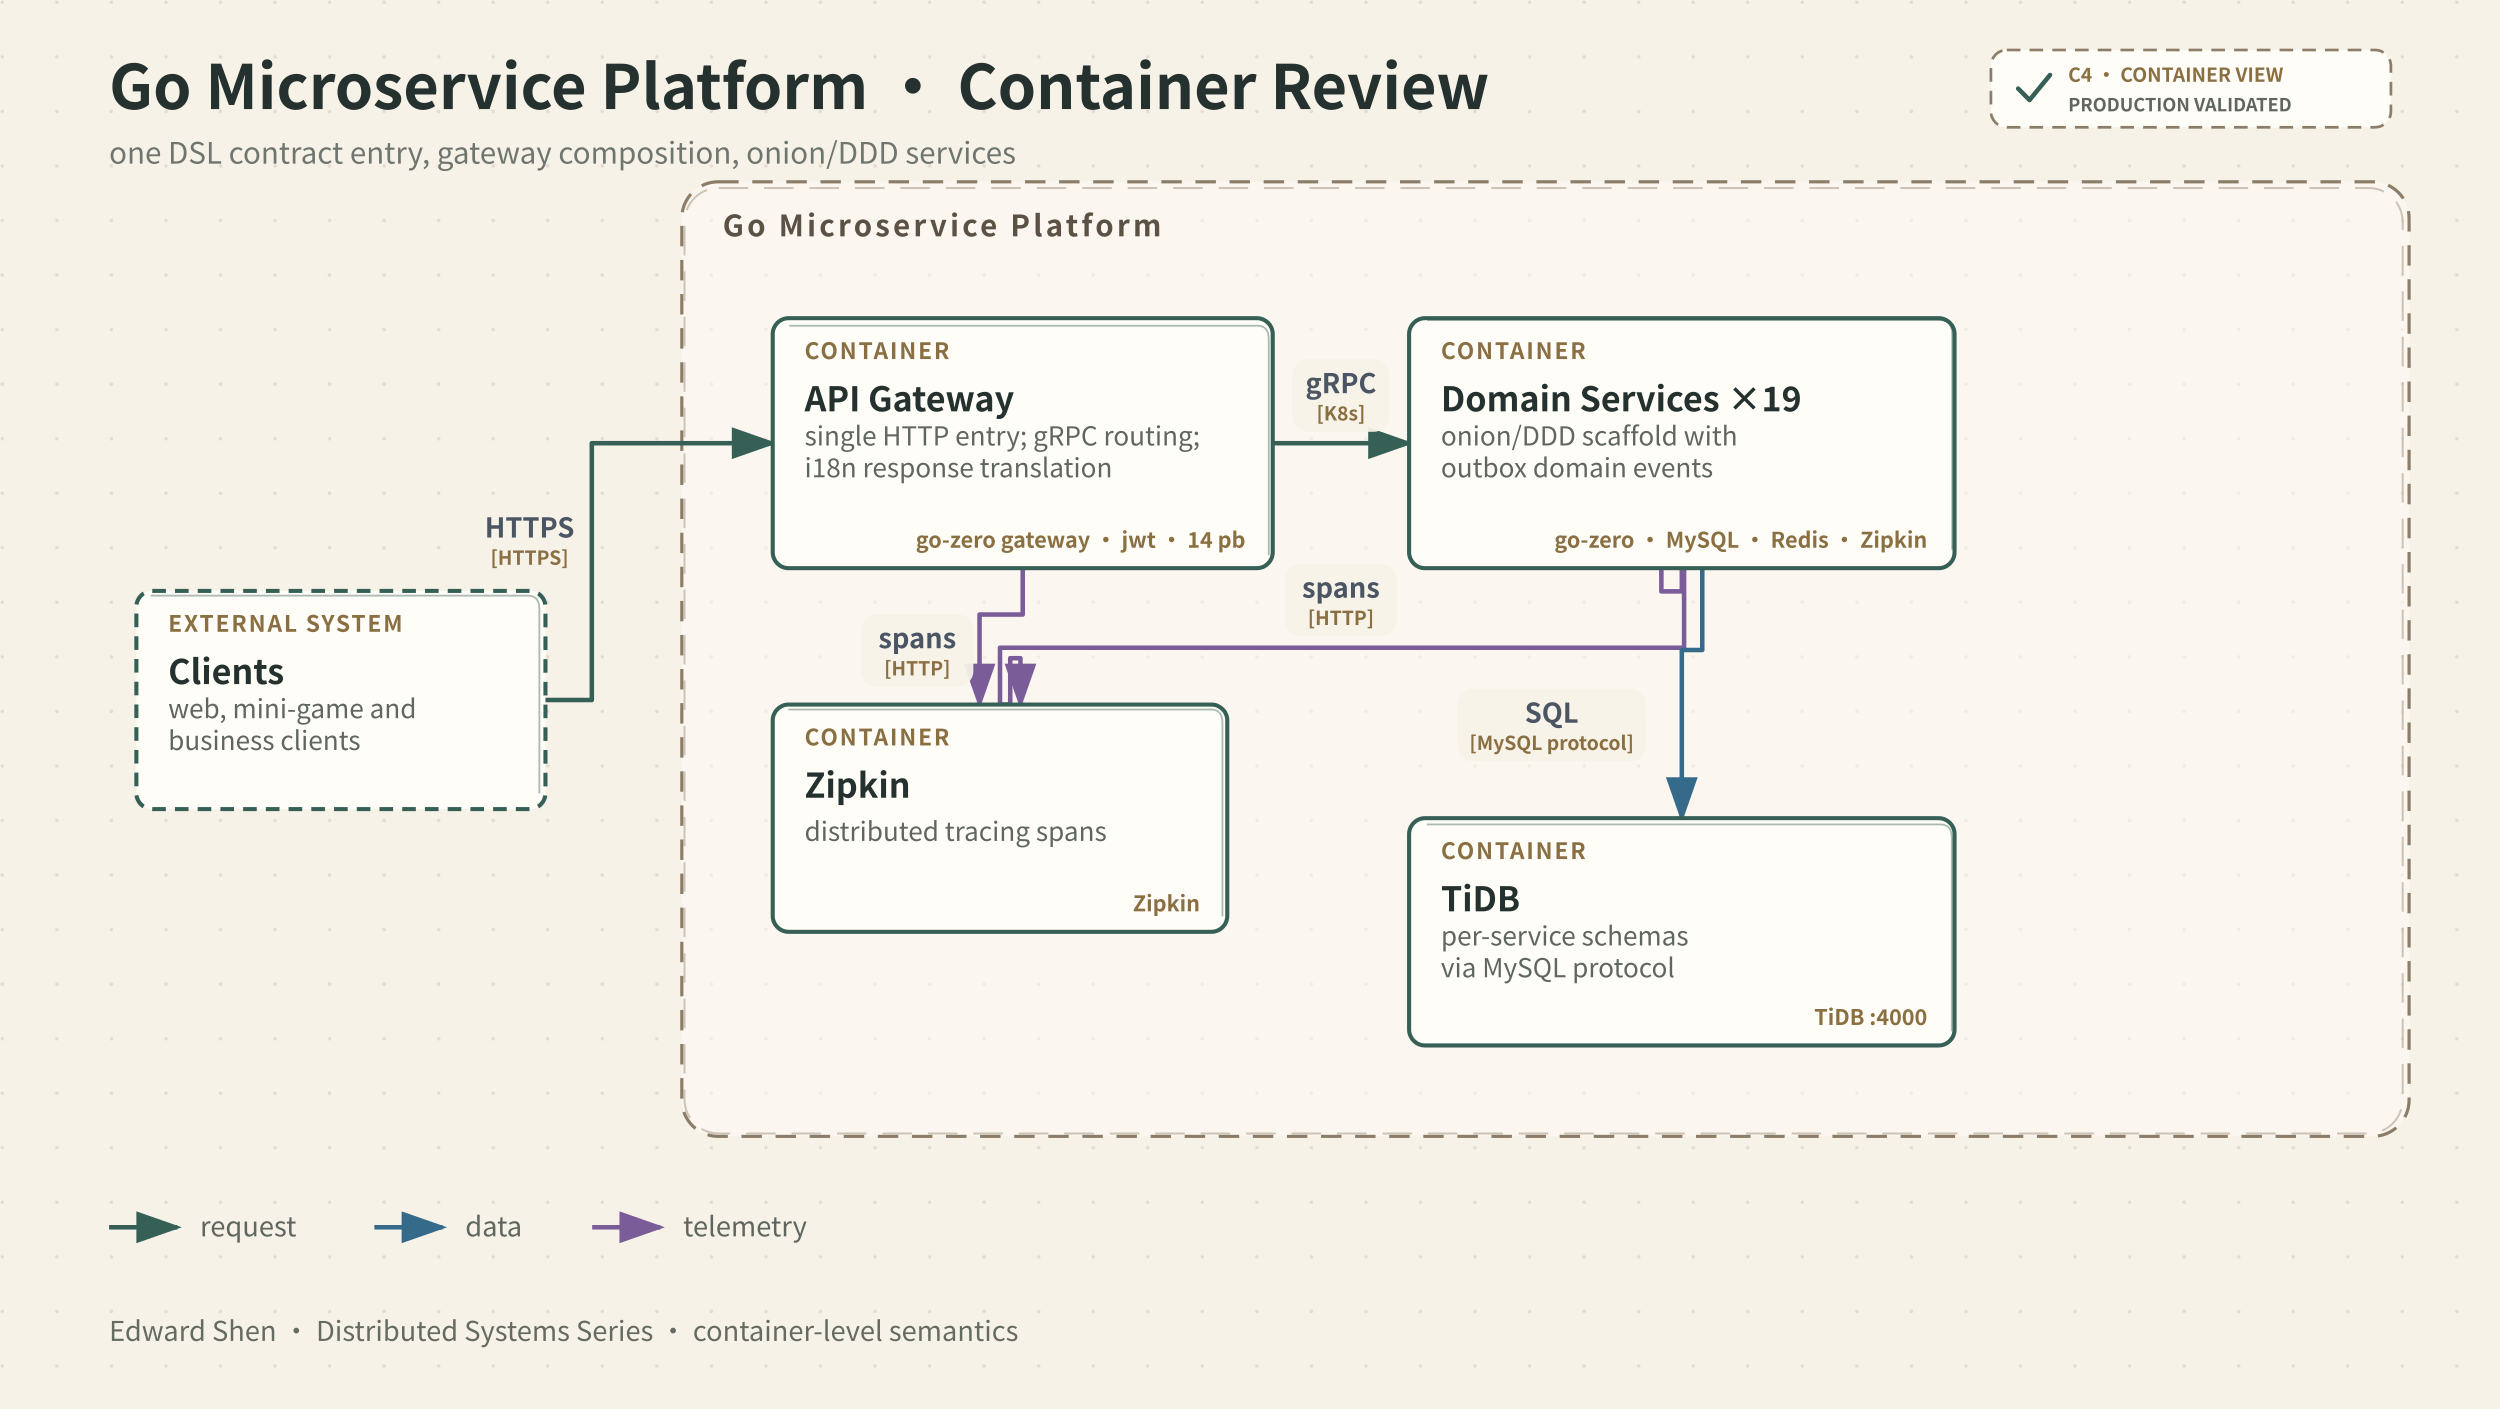
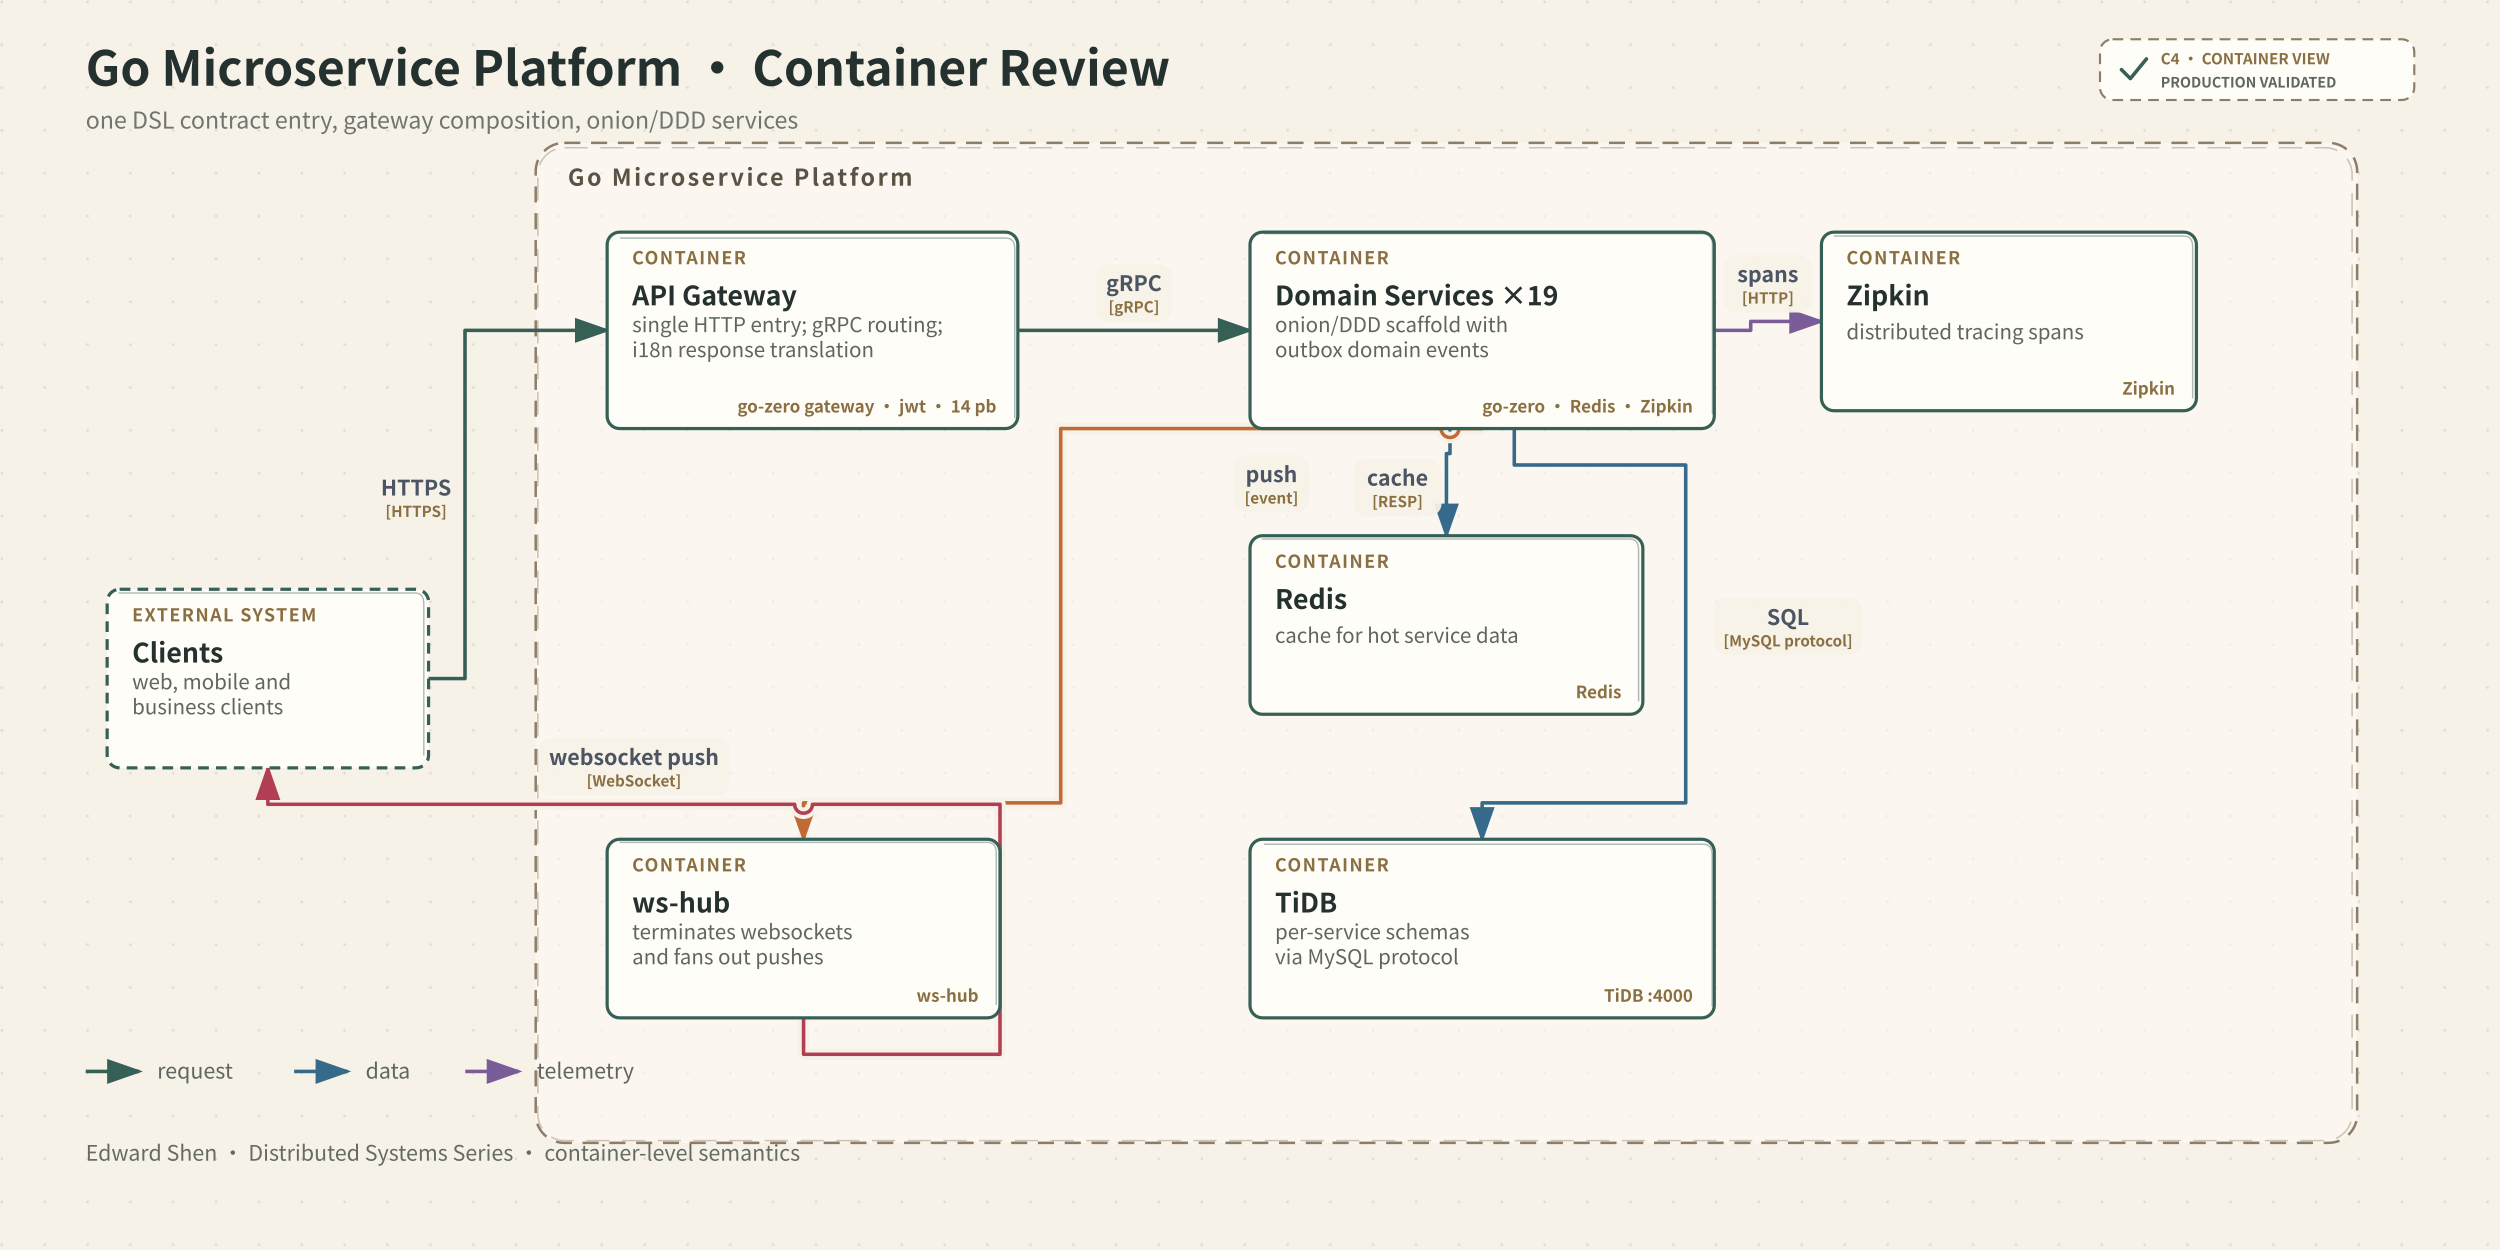
- <svg xmlns="http://www.w3.org/2000/svg" viewBox="0 0 1100 620" width="1100" height="620" data-generator="fireworks-tech-graph" data-schema-version="1" data-text-metrics="heuristic-v1" data-style-id="9" data-visual-theme="C4 Review Canvas" data-diagram-type="c4" data-motion-scene="" data-semantic-profile="c4-review" data-semantic-valid="true" data-quality-profile="standard" data-max-bends-per-edge="12" data-max-total-bends="100" data-max-route-stretch="5.0" data-max-bridged-crossings="8" data-min-node-gap="0.0" data-min-container-gutter="0.0" data-min-label-clearance="2.0" data-min-segment-length="0.0">
+ <svg xmlns="http://www.w3.org/2000/svg" viewBox="0 0 1400 700" width="1400" height="700" data-generator="fireworks-tech-graph" data-schema-version="1" data-text-metrics="heuristic-v1" data-style-id="9" data-visual-theme="C4 Review Canvas" data-diagram-type="c4" data-motion-scene="" data-semantic-profile="c4-review" data-semantic-valid="true" data-quality-profile="standard" data-max-bends-per-edge="12" data-max-total-bends="100" data-max-route-stretch="5.0" data-max-bridged-crossings="8" data-min-node-gap="0.0" data-min-container-gutter="0.0" data-min-label-clearance="2.0" data-min-segment-length="0.0">
  <defs>
    <marker id="arrowA" markerWidth="10" markerHeight="7" refX="9" refY="3.5" orient="auto">
      <polygon points="0 0, 10 3.5, 0 7" fill="#365f56" />
    </marker>
    <marker id="arrowB" markerWidth="10" markerHeight="7" refX="9" refY="3.5" orient="auto">
      <polygon points="0 0, 10 3.5, 0 7" fill="#a44a3f" />
    </marker>
    <marker id="arrowC" markerWidth="10" markerHeight="7" refX="9" refY="3.5" orient="auto">
      <polygon points="0 0, 10 3.5, 0 7" fill="#356a8a" />
    </marker>
    <marker id="arrowE" markerWidth="10" markerHeight="7" refX="9" refY="3.5" orient="auto">
      <polygon points="0 0, 10 3.5, 0 7" fill="#c06b35" />
    </marker>
    <marker id="arrowF" markerWidth="10" markerHeight="7" refX="9" refY="3.5" orient="auto">
      <polygon points="0 0, 10 3.5, 0 7" fill="#7a5c99" />
    </marker>
    <marker id="arrowG" markerWidth="10" markerHeight="7" refX="9" refY="3.5" orient="auto">
      <polygon points="0 0, 10 3.5, 0 7" fill="#b13e53" />
    </marker>
    <marker id="arrowH" markerWidth="10" markerHeight="7" refX="9" refY="3.5" orient="auto">
      <polygon points="0 0, 10 3.5, 0 7" fill="#746b60" />
    </marker>
    <pattern id="reviewGrid" width="24" height="24" patternUnits="userSpaceOnUse">
      <circle cx="1" cy="1" r="0.8" fill="#8c7d68" fill-opacity="0.18" />
    </pattern>
    <style>
    text { font-family: 'Avenir Next', Avenir, 'Segoe UI', 'PingFang SC', 'Noto Sans CJK SC', 'Microsoft YaHei', sans-serif; }
    .title { font-size: 27px; font-weight: 700; fill: #24312f; }
    .subtitle { font-size: 13px; font-weight: 500; fill: #6f756f; }
    .section { font-size: 13px; font-weight: 700; fill: #5b5144; letter-spacing: 1.4px; }
    .section-sub { font-size: 12px; font-weight: 500; fill: #756753; }
    .node-title { font-weight: 700; fill: #24312f; }
    .node-sub { font-weight: 500; fill: #5f665f; }
    .node-type { font-size: 10px; font-weight: 700; fill: #8a6f43; letter-spacing: 0.08em; }
    .arrow-label { font-size: 12px; font-weight: 600; fill: #4b5563; }
    .legend { font-size: 12px; font-weight: 500; fill: #5f665f; }
    .footnote { font-size: 12px; font-weight: 500; fill: #656b61; }
    .metric-label { font-size: 8.5px; font-weight: 700; fill: #656b61; text-transform: uppercase; }
    .metric-value { font-size: 9.5px; font-weight: 700; fill: #24312f; }
    </style>
  </defs>
-   <rect data-graph-role="background" width="1100.0" height="620.0" fill="#f7f2e8" />
-   <rect data-graph-role="decoration" width="1100.0" height="620.0" fill="url(#reviewGrid)" />
+   <rect data-graph-role="background" width="1400.0" height="700.0" fill="#f7f2e8" />
+   <rect data-graph-role="decoration" width="1400.0" height="700.0" fill="url(#reviewGrid)" />
  <text x="48.0" y="48" text-anchor="start" class="title">Go Microservice Platform · Container Review</text>
  <text x="48.0" y="72" text-anchor="start" class="subtitle">one DSL contract entry, gateway composition, onion/DDD services</text>
  <g id="style-signature" data-graph-role="decoration" data-style-signature="c4-review-board">
-     <rect x="876.0" y="22.0" width="176.0" height="34.0" rx="7" fill="#fffdf7" stroke="#8c7d68" stroke-width="1.2" stroke-dasharray="6 4" />
-     <path d="M 888.0 39.0 l 5 5 9 -11" fill="none" stroke="#365f56" stroke-width="2" stroke-linecap="round" stroke-linejoin="round" />
-     <text data-full-text="C4 · CONTAINER VIEW" x="910.0" y="36.0" font-size="8.5" font-weight="800" fill="#8a6f43">C4 · CONTAINER VIEW</text>
-     <text data-full-text="PRODUCTION VALIDATED" x="910.0" y="49.0" font-size="8" font-weight="700" fill="#5f665f">PRODUCTION VALIDATED</text>
+     <rect x="1176.0" y="22.0" width="176.0" height="34.0" rx="7" fill="#fffdf7" stroke="#8c7d68" stroke-width="1.2" stroke-dasharray="6 4" />
+     <path d="M 1188.0 39.0 l 5 5 9 -11" fill="none" stroke="#365f56" stroke-width="2" stroke-linecap="round" stroke-linejoin="round" />
+     <text data-full-text="C4 · CONTAINER VIEW" x="1210.0" y="36.0" font-size="8.5" font-weight="800" fill="#8a6f43">C4 · CONTAINER VIEW</text>
+     <text data-full-text="PRODUCTION VALIDATED" x="1210.0" y="49.0" font-size="8" font-weight="700" fill="#5f665f">PRODUCTION VALIDATED</text>
  </g>
-   <g id="platform-boundary" data-graph-role="container" data-container-id="platform-boundary" data-semantic-role="boundary" data-graph-bounds="300,80,1060,500">
-     <rect data-graph-role="container" x="300.0" y="80.0" width="760.0" height="420.0" rx="16.0" fill="rgba(255,253,247,0.48)" stroke="#8c7d68" stroke-width="1.4" stroke-dasharray="9 6" />
-     <rect data-graph-role="decoration" x="301.18" y="82.73" width="756.0" height="416.0" rx="15.0" fill="none" stroke="#8c7d68" stroke-width="0.9" stroke-dasharray="13 7" opacity="0.42" />
+   <g id="platform-boundary" data-graph-role="container" data-container-id="platform-boundary" data-semantic-role="boundary" data-graph-bounds="300,80,1320,640">
+     <rect data-graph-role="container" x="300.0" y="80.0" width="1020.0" height="560.0" rx="16.0" fill="rgba(255,253,247,0.48)" stroke="#8c7d68" stroke-width="1.4" stroke-dasharray="9 6" />
+     <rect data-graph-role="decoration" x="301.18" y="82.73" width="1016.0" height="556.0" rx="15.0" fill="none" stroke="#8c7d68" stroke-width="0.9" stroke-dasharray="13 7" opacity="0.42" />
    <text x="318.0" y="104.0" class="section">Go Microservice Platform</text>
    <rect id="platform-boundary-header" data-graph-role="reserved" data-reserved-kind="container-header" x="308" y="86" width="198.22" height="30" fill="none" stroke="none" />
  </g>
-   <path id="spans-svc-review-stroke" data-graph-role="decoration" data-owner="spans-svc" d="M 731,250 L 731,260.2 L 740,260.2 L 740,250 L 741,250 L 741,285 L 740,285 L 440,285 L 440,310 L 444.5,310 L 444.5,289.6 L 449,289.6 L 449,310" fill="none" stroke="#7a5c99" stroke-width="0.9" stroke-dasharray="2.5,2" opacity="0.30" stroke-dashoffset="-1.19" />
-   <path id="spans-svc" data-graph-role="edge" data-edge-id="spans-svc" data-source="services" data-target="zipkin" data-edge-kind="flow" data-topic-id="" data-flow="async" data-motion-role="" data-motion-stage="" data-motion-order="" data-protocol="HTTP" data-via="" data-critical-path-id="" data-critical-hop="" data-critical-hops="" data-critical="false" data-bends="10" data-route-stretch="1.29" data-bridges="" d="M 731,250 L 731,260.2 L 740,260.2 L 740,250 L 741,250 L 741,285 L 740,285 L 440,285 L 440,310 L 444.5,310 L 444.5,289.6 L 449,289.6 L 449,310" fill="none" stroke="#7a5c99" stroke-width="2.0" stroke-linecap="round" stroke-linejoin="round" marker-end="url(#arrowF)" />
-   <path id="http-review-stroke" data-graph-role="decoration" data-owner="http" d="M 240,308 L 260.4,308 L 260.4,195 L 340,195" fill="none" stroke="#365f56" stroke-width="0.9" stroke-dasharray="2.5,2" opacity="0.30" stroke-dashoffset="-1.17" />
-   <path id="http" data-graph-role="edge" data-edge-id="http" data-source="clients" data-target="gateway" data-edge-kind="flow" data-topic-id="" data-flow="control" data-motion-role="" data-motion-stage="" data-motion-order="" data-protocol="HTTPS" data-via="" data-critical-path-id="" data-critical-hop="" data-critical-hops="" data-critical="false" data-bends="2" data-route-stretch="1.0" data-bridges="" d="M 240,308 L 260.4,308 L 260.4,195 L 340,195" fill="none" stroke="#365f56" stroke-width="2.0" stroke-linecap="round" stroke-linejoin="round" marker-end="url(#arrowA)" />
-   <path id="grpc-route-review-stroke" data-graph-role="decoration" data-owner="grpc-route" d="M 560,195 L 620,195" fill="none" stroke="#365f56" stroke-width="0.9" stroke-dasharray="2.5,2" opacity="0.30" stroke-dashoffset="0.81" />
-   <path id="grpc-route" data-graph-role="edge" data-edge-id="grpc-route" data-source="gateway" data-target="services" data-edge-kind="flow" data-topic-id="" data-flow="control" data-motion-role="" data-motion-stage="" data-motion-order="" data-protocol="K8s" data-via="" data-critical-path-id="" data-critical-hop="" data-critical-hops="" data-critical="false" data-bends="0" data-route-stretch="1.0" data-bridges="" d="M 560,195 L 620,195" fill="none" stroke="#365f56" stroke-width="2.0" stroke-linecap="round" stroke-linejoin="round" marker-end="url(#arrowA)" />
-   <path id="spans-gw-review-stroke" data-graph-role="decoration" data-owner="spans-gw" d="M 450,250 L 450,270.4 L 431,270.4 L 431,310" fill="none" stroke="#7a5c99" stroke-width="0.9" stroke-dasharray="2.5,2" opacity="0.30" stroke-dashoffset="1.18" />
-   <path id="spans-gw" data-graph-role="edge" data-edge-id="spans-gw" data-source="gateway" data-target="zipkin" data-edge-kind="flow" data-topic-id="" data-flow="async" data-motion-role="" data-motion-stage="" data-motion-order="" data-protocol="HTTP" data-via="" data-critical-path-id="" data-critical-hop="" data-critical-hops="" data-critical="false" data-bends="2" data-route-stretch="1.0" data-bridges="" d="M 450,250 L 450,270.4 L 431,270.4 L 431,310" fill="none" stroke="#7a5c99" stroke-width="2.0" stroke-linecap="round" stroke-linejoin="round" marker-end="url(#arrowF)" />
-   <path id="sql-review-stroke" data-graph-role="decoration" data-owner="sql" d="M 749,250 L 749,286 L 740,286 L 740,360" fill="none" stroke="#356a8a" stroke-width="0.9" stroke-dasharray="2.5,2" opacity="0.30" stroke-dashoffset="0.51" />
-   <path id="sql" data-graph-role="edge" data-edge-id="sql" data-source="services" data-target="tidb" data-edge-kind="flow" data-topic-id="" data-flow="read" data-motion-role="" data-motion-stage="" data-motion-order="" data-protocol="MySQL protocol" data-via="" data-critical-path-id="" data-critical-hop="" data-critical-hops="" data-critical="false" data-bends="2" data-route-stretch="1.0" data-bridges="" d="M 749,250 L 749,286 L 740,286 L 740,360" fill="none" stroke="#356a8a" stroke-width="2.0" stroke-linecap="round" stroke-linejoin="round" marker-end="url(#arrowC)" />
-   <g id="node-clients" data-graph-role="node" data-node-id="clients" data-semantic-role="external_system" data-motion-role="" data-motion-stage="" data-motion-order="" data-parent="" data-deployment-id="" data-topic-id="" data-span-id="" data-station-order="" data-status="" data-start-ms="" data-duration-ms="" data-parent-span="" data-graph-bounds="60,260,240,356">
-     <rect x="60.0" y="260.0" width="180.0" height="96.0" rx="7" fill="#fffdf7" stroke="#365f56" stroke-width="1.8" stroke-dasharray="6 4" />
-     <path data-graph-role="decoration" d="M 66.329 262.088 H 232.329 Q 237.329 262.088 237.329 268.088 V 349.088" fill="none" stroke="#365f56" stroke-width="0.8" opacity="0.42" />
-     <text data-text-role="type" data-full-text="EXTERNAL SYSTEM" data-text-max-width="152.0" x="74.0" y="278.0" class="node-type" font-size="10.0">EXTERNAL SYSTEM</text>
-     <text data-text-role="title" data-full-text="Clients" data-text-max-width="152.0" x="74.0" y="301.0" class="node-title" font-size="15" text-anchor="start">Clients</text>
-     <text data-text-role="description" data-line="1" data-full-text="web, mini-game and business clients" x="74.0" y="316.0" class="node-sub" font-size="11.5" text-anchor="start">web, mini-game and</text>
-     <text data-text-role="description" data-line="2" data-full-text="web, mini-game and business clients" x="74.0" y="330.0" class="node-sub" font-size="11.5" text-anchor="start">business clients</text>
+   <path id="http-review-stroke" data-graph-role="decoration" data-owner="http" d="M 240,380 L 260.4,380 L 260.4,185 L 340,185" fill="none" stroke="#365f56" stroke-width="0.9" stroke-dasharray="2.5,2" opacity="0.30" stroke-dashoffset="-1.17" />
+   <path id="http" data-graph-role="edge" data-edge-id="http" data-source="clients" data-target="gateway" data-edge-kind="flow" data-topic-id="" data-flow="control" data-motion-role="" data-motion-stage="" data-motion-order="" data-protocol="HTTPS" data-via="" data-critical-path-id="" data-critical-hop="" data-critical-hops="" data-critical="false" data-bends="2" data-route-stretch="1.0" data-bridges="" d="M 240,380 L 260.4,380 L 260.4,185 L 340,185" fill="none" stroke="#365f56" stroke-width="2.0" stroke-linecap="round" stroke-linejoin="round" marker-end="url(#arrowA)" />
+   <path id="grpc-route-review-stroke" data-graph-role="decoration" data-owner="grpc-route" d="M 570,185 L 700,185" fill="none" stroke="#365f56" stroke-width="0.9" stroke-dasharray="2.5,2" opacity="0.30" stroke-dashoffset="0.81" />
+   <path id="grpc-route" data-graph-role="edge" data-edge-id="grpc-route" data-source="gateway" data-target="services" data-edge-kind="flow" data-topic-id="" data-flow="control" data-motion-role="" data-motion-stage="" data-motion-order="" data-protocol="gRPC" data-via="" data-critical-path-id="" data-critical-hop="" data-critical-hops="" data-critical="false" data-bends="0" data-route-stretch="1.0" data-bridges="" d="M 570,185 L 700,185" fill="none" stroke="#365f56" stroke-width="2.0" stroke-linecap="round" stroke-linejoin="round" marker-end="url(#arrowA)" />
+   <path id="sql-review-stroke" data-graph-role="decoration" data-owner="sql" d="M 848,240 L 848,260.4 L 944,260.4 L 944,449.6 L 830,449.6 L 830,470" fill="none" stroke="#356a8a" stroke-width="0.9" stroke-dasharray="2.5,2" opacity="0.30" stroke-dashoffset="0.51" />
+   <path id="sql" data-graph-role="edge" data-edge-id="sql" data-source="services" data-target="tidb" data-edge-kind="flow" data-topic-id="" data-flow="read" data-motion-role="" data-motion-stage="" data-motion-order="" data-protocol="MySQL protocol" data-via="" data-critical-path-id="" data-critical-hop="" data-critical-hops="" data-critical="false" data-bends="4" data-route-stretch="1.774" data-bridges="" d="M 848,240 L 848,260.4 L 944,260.4 L 944,449.6 L 830,449.6 L 830,470" fill="none" stroke="#356a8a" stroke-width="2.0" stroke-linecap="round" stroke-linejoin="round" marker-end="url(#arrowC)" />
+   <path id="spans-svc-review-stroke" data-graph-role="decoration" data-owner="spans-svc" d="M 960,185 L 980.4,185 L 980.4,180 L 1020,180" fill="none" stroke="#7a5c99" stroke-width="0.9" stroke-dasharray="2.5,2" opacity="0.30" stroke-dashoffset="-1.19" />
+   <path id="spans-svc" data-graph-role="edge" data-edge-id="spans-svc" data-source="services" data-target="zipkin" data-edge-kind="flow" data-topic-id="" data-flow="async" data-motion-role="" data-motion-stage="" data-motion-order="" data-protocol="HTTP" data-via="" data-critical-path-id="" data-critical-hop="" data-critical-hops="" data-critical="false" data-bends="2" data-route-stretch="1.0" data-bridges="" d="M 960,185 L 980.4,185 L 980.4,180 L 1020,180" fill="none" stroke="#7a5c99" stroke-width="2.0" stroke-linecap="round" stroke-linejoin="round" marker-end="url(#arrowF)" />
+   <path id="cache-review-stroke" data-graph-role="decoration" data-owner="cache" d="M 812,240 L 812,254 L 810,254 L 810,300" fill="none" stroke="#356a8a" stroke-width="0.9" stroke-dasharray="2.5,2" opacity="0.30" stroke-dashoffset="-0.61" />
+   <path id="cache" data-graph-role="edge" data-edge-id="cache" data-source="services" data-target="redis" data-edge-kind="flow" data-topic-id="" data-flow="read" data-motion-role="" data-motion-stage="" data-motion-order="" data-protocol="RESP" data-via="" data-critical-path-id="" data-critical-hop="" data-critical-hops="" data-critical="false" data-bends="2" data-route-stretch="1.0" data-bridges="" d="M 812,240 L 812,254 L 810,254 L 810,300" fill="none" stroke="#356a8a" stroke-width="2.0" stroke-linecap="round" stroke-linejoin="round" marker-end="url(#arrowC)" />
+   <path id="push-notify-bridge-mask" data-graph-role="bridge-mask" data-owner="push-notify" d="M 830,240 L 817,240 A 5 5 0 0 1 807,240 L 594,240 L 594,449.6 L 450,449.6 L 450,470" fill="none" stroke="#f7f2e8" stroke-width="6.5" stroke-linecap="round" stroke-linejoin="round" />
+   <path id="push-notify-review-stroke" data-graph-role="decoration" data-owner="push-notify" d="M 830,240 L 817,240 A 5 5 0 0 1 807,240 L 594,240 L 594,449.6 L 450,449.6 L 450,470" fill="none" stroke="#c06b35" stroke-width="0.9" stroke-dasharray="2.5,2" opacity="0.30" stroke-dashoffset="-0.85" />
+   <path id="push-notify" data-graph-role="edge" data-edge-id="push-notify" data-source="services" data-target="wshub" data-edge-kind="flow" data-topic-id="" data-flow="data" data-motion-role="" data-motion-stage="" data-motion-order="" data-protocol="event" data-via="" data-critical-path-id="" data-critical-hop="" data-critical-hops="" data-critical="false" data-bends="3" data-route-stretch="1.0" data-bridges="812,240" d="M 830,240 L 817,240 A 5 5 0 0 1 807,240 L 594,240 L 594,449.6 L 450,449.6 L 450,470" fill="none" stroke="#c06b35" stroke-width="2.0" stroke-linecap="round" stroke-linejoin="round" marker-end="url(#arrowE)" />
+   <path id="websocket-push-bridge-mask" data-graph-role="bridge-mask" data-owner="websocket-push" d="M 450,570 L 450,590.4 L 560,590.4 L 560,450.4 L 455,450.4 A 5 5 0 0 1 445,450.4 L 150,450.4 L 150,430" fill="none" stroke="#f7f2e8" stroke-width="6.5" stroke-linecap="round" stroke-linejoin="round" />
+   <path id="websocket-push-review-stroke" data-graph-role="decoration" data-owner="websocket-push" d="M 450,570 L 450,590.4 L 560,590.4 L 560,450.4 L 455,450.4 A 5 5 0 0 1 445,450.4 L 150,450.4 L 150,430" fill="none" stroke="#b13e53" stroke-width="0.9" stroke-dasharray="2.5,2" opacity="0.30" stroke-dashoffset="0.83" />
+   <path id="websocket-push" data-graph-role="edge" data-edge-id="websocket-push" data-source="wshub" data-target="clients" data-edge-kind="flow" data-topic-id="" data-flow="feedback" data-motion-role="" data-motion-stage="" data-motion-order="" data-protocol="WebSocket" data-via="" data-critical-path-id="" data-critical-hop="" data-critical-hops="" data-critical="false" data-bends="4" data-route-stretch="1.593" data-bridges="450,450.4" d="M 450,570 L 450,590.4 L 560,590.4 L 560,450.4 L 455,450.4 A 5 5 0 0 1 445,450.4 L 150,450.4 L 150,430" fill="none" stroke="#b13e53" stroke-width="2.0" stroke-linecap="round" stroke-linejoin="round" marker-end="url(#arrowG)" />
+   <g id="node-clients" data-graph-role="node" data-node-id="clients" data-semantic-role="external_system" data-motion-role="" data-motion-stage="" data-motion-order="" data-parent="" data-deployment-id="" data-topic-id="" data-span-id="" data-station-order="" data-status="" data-start-ms="" data-duration-ms="" data-parent-span="" data-graph-bounds="60,330,240,430">
+     <rect x="60.0" y="330.0" width="180.0" height="100.0" rx="7" fill="#fffdf7" stroke="#365f56" stroke-width="1.8" stroke-dasharray="6 4" />
+     <path data-graph-role="decoration" d="M 66.329 332.088 H 232.329 Q 237.329 332.088 237.329 338.088 V 423.088" fill="none" stroke="#365f56" stroke-width="0.8" opacity="0.42" />
+     <text data-text-role="type" data-full-text="EXTERNAL SYSTEM" data-text-max-width="152.0" x="74.0" y="348.0" class="node-type" font-size="10.0">EXTERNAL SYSTEM</text>
+     <text data-text-role="title" data-full-text="Clients" data-text-max-width="152.0" x="74.0" y="371.0" class="node-title" font-size="15" text-anchor="start">Clients</text>
+     <text data-text-role="description" data-line="1" data-full-text="web, mobile and business clients" x="74.0" y="386.0" class="node-sub" font-size="11.5" text-anchor="start">web, mobile and</text>
+     <text data-text-role="description" data-line="2" data-full-text="web, mobile and business clients" x="74.0" y="400.0" class="node-sub" font-size="11.5" text-anchor="start">business clients</text>
  </g>
-   <g id="node-gateway" data-graph-role="node" data-node-id="gateway" data-semantic-role="container" data-motion-role="" data-motion-stage="" data-motion-order="" data-parent="platform-boundary" data-deployment-id="" data-topic-id="" data-span-id="" data-station-order="" data-status="" data-start-ms="" data-duration-ms="" data-parent-span="" data-graph-bounds="340,140,560,250">
-     <rect x="340.0" y="140.0" width="220.0" height="110.0" rx="7" fill="#fffdf7" stroke="#365f56" stroke-width="1.8" />
-     <path data-graph-role="decoration" d="M 347.257 143.321 H 553.257 Q 558.257 143.321 558.257 149.321 V 244.321" fill="none" stroke="#365f56" stroke-width="0.8" opacity="0.42" />
-     <text data-text-role="type" data-full-text="CONTAINER" data-text-max-width="192.0" x="354.0" y="158.0" class="node-type" font-size="10.0">CONTAINER</text>
-     <text data-text-role="title" data-full-text="API Gateway" data-text-max-width="192.0" x="354.0" y="181.0" class="node-title" font-size="15" text-anchor="start">API Gateway</text>
-     <text data-text-role="description" data-line="1" data-full-text="single HTTP entry; gRPC routing; i18n response translation" x="354.0" y="196.0" class="node-sub" font-size="11.5" text-anchor="start">single HTTP entry; gRPC routing;</text>
-     <text data-text-role="description" data-line="2" data-full-text="single HTTP entry; gRPC routing; i18n response translation" x="354.0" y="210.0" class="node-sub" font-size="11.5" text-anchor="start">i18n response translation</text>
-     <text data-text-role="technology" data-full-text="go-zero gateway · jwt · 14 pb" data-text-max-width="196.0" x="548.0" y="241.0" text-anchor="end" font-size="9.5" font-weight="700" fill="#8a6f43">go-zero gateway · jwt · 14 pb</text>
+   <g id="node-gateway" data-graph-role="node" data-node-id="gateway" data-semantic-role="container" data-motion-role="" data-motion-stage="" data-motion-order="" data-parent="platform-boundary" data-deployment-id="" data-topic-id="" data-span-id="" data-station-order="" data-status="" data-start-ms="" data-duration-ms="" data-parent-span="" data-graph-bounds="340,130,570,240">
+     <rect x="340.0" y="130.0" width="230.0" height="110.0" rx="7" fill="#fffdf7" stroke="#365f56" stroke-width="1.8" />
+     <path data-graph-role="decoration" d="M 347.257 133.321 H 563.257 Q 568.257 133.321 568.257 139.321 V 234.321" fill="none" stroke="#365f56" stroke-width="0.8" opacity="0.42" />
+     <text data-text-role="type" data-full-text="CONTAINER" data-text-max-width="202.0" x="354.0" y="148.0" class="node-type" font-size="10.0">CONTAINER</text>
+     <text data-text-role="title" data-full-text="API Gateway" data-text-max-width="202.0" x="354.0" y="171.0" class="node-title" font-size="15" text-anchor="start">API Gateway</text>
+     <text data-text-role="description" data-line="1" data-full-text="single HTTP entry; gRPC routing; i18n response translation" x="354.0" y="186.0" class="node-sub" font-size="11.5" text-anchor="start">single HTTP entry; gRPC routing;</text>
+     <text data-text-role="description" data-line="2" data-full-text="single HTTP entry; gRPC routing; i18n response translation" x="354.0" y="200.0" class="node-sub" font-size="11.5" text-anchor="start">i18n response translation</text>
+     <text data-text-role="technology" data-full-text="go-zero gateway · jwt · 14 pb" data-text-max-width="206.0" x="558.0" y="231.0" text-anchor="end" font-size="9.5" font-weight="700" fill="#8a6f43">go-zero gateway · jwt · 14 pb</text>
  </g>
-   <g id="node-services" data-graph-role="node" data-node-id="services" data-semantic-role="container" data-motion-role="" data-motion-stage="" data-motion-order="" data-parent="platform-boundary" data-deployment-id="" data-topic-id="" data-span-id="" data-station-order="" data-status="" data-start-ms="" data-duration-ms="" data-parent-span="" data-graph-bounds="620,140,860,250">
-     <rect x="620.0" y="140.0" width="240.0" height="110.0" rx="7" fill="#fffdf7" stroke="#365f56" stroke-width="1.8" />
-     <path data-graph-role="decoration" d="M 627.955 140.881 H 853.955 Q 858.955 140.881 858.955 146.881 V 241.881" fill="none" stroke="#365f56" stroke-width="0.8" opacity="0.42" />
-     <text data-text-role="type" data-full-text="CONTAINER" data-text-max-width="212.0" x="634.0" y="158.0" class="node-type" font-size="10.0">CONTAINER</text>
-     <text data-text-role="title" data-full-text="Domain Services ×19" data-text-max-width="212.0" x="634.0" y="181.0" class="node-title" font-size="15" text-anchor="start">Domain Services ×19</text>
-     <text data-text-role="description" data-line="1" data-full-text="onion/DDD scaffold with outbox domain events" x="634.0" y="196.0" class="node-sub" font-size="11.5" text-anchor="start">onion/DDD scaffold with</text>
-     <text data-text-role="description" data-line="2" data-full-text="onion/DDD scaffold with outbox domain events" x="634.0" y="210.0" class="node-sub" font-size="11.5" text-anchor="start">outbox domain events</text>
-     <text data-text-role="technology" data-full-text="go-zero · MySQL · Redis · Zipkin" data-text-max-width="216.0" x="848.0" y="241.0" text-anchor="end" font-size="9.5" font-weight="700" fill="#8a6f43">go-zero · MySQL · Redis · Zipkin</text>
+   <g id="node-services" data-graph-role="node" data-node-id="services" data-semantic-role="container" data-motion-role="" data-motion-stage="" data-motion-order="" data-parent="platform-boundary" data-deployment-id="" data-topic-id="" data-span-id="" data-station-order="" data-status="" data-start-ms="" data-duration-ms="" data-parent-span="" data-graph-bounds="700,130,960,240">
+     <rect x="700.0" y="130.0" width="260.0" height="110.0" rx="7" fill="#fffdf7" stroke="#365f56" stroke-width="1.8" />
+     <path data-graph-role="decoration" d="M 707.955 130.881 H 953.955 Q 958.955 130.881 958.955 136.881 V 231.881" fill="none" stroke="#365f56" stroke-width="0.8" opacity="0.42" />
+     <text data-text-role="type" data-full-text="CONTAINER" data-text-max-width="232.0" x="714.0" y="148.0" class="node-type" font-size="10.0">CONTAINER</text>
+     <text data-text-role="title" data-full-text="Domain Services ×19" data-text-max-width="232.0" x="714.0" y="171.0" class="node-title" font-size="15" text-anchor="start">Domain Services ×19</text>
+     <text data-text-role="description" data-line="1" data-full-text="onion/DDD scaffold with outbox domain events" x="714.0" y="186.0" class="node-sub" font-size="11.5" text-anchor="start">onion/DDD scaffold with</text>
+     <text data-text-role="description" data-line="2" data-full-text="onion/DDD scaffold with outbox domain events" x="714.0" y="200.0" class="node-sub" font-size="11.5" text-anchor="start">outbox domain events</text>
+     <text data-text-role="technology" data-full-text="go-zero · Redis · Zipkin" data-text-max-width="236.0" x="948.0" y="231.0" text-anchor="end" font-size="9.5" font-weight="700" fill="#8a6f43">go-zero · Redis · Zipkin</text>
  </g>
-   <g id="node-tidb" data-graph-role="node" data-node-id="tidb" data-semantic-role="container" data-motion-role="" data-motion-stage="" data-motion-order="" data-parent="platform-boundary" data-deployment-id="" data-topic-id="" data-span-id="" data-station-order="" data-status="" data-start-ms="" data-duration-ms="" data-parent-span="" data-graph-bounds="620,360,860,460">
-     <rect x="620.0" y="360.0" width="240.0" height="100.0" rx="7" fill="#fffdf7" stroke="#365f56" stroke-width="1.8" />
-     <path data-graph-role="decoration" d="M 627.799 362.749 H 853.799 Q 858.799 362.749 858.799 368.749 V 453.749" fill="none" stroke="#365f56" stroke-width="0.8" opacity="0.42" />
-     <text data-text-role="type" data-full-text="CONTAINER" data-text-max-width="212.0" x="634.0" y="378.0" class="node-type" font-size="10.0">CONTAINER</text>
-     <text data-text-role="title" data-full-text="TiDB" data-text-max-width="212.0" x="634.0" y="401.0" class="node-title" font-size="15" text-anchor="start">TiDB</text>
-     <text data-text-role="description" data-line="1" data-full-text="per-service schemas via MySQL protocol" x="634.0" y="416.0" class="node-sub" font-size="11.5" text-anchor="start">per-service schemas</text>
-     <text data-text-role="description" data-line="2" data-full-text="per-service schemas via MySQL protocol" x="634.0" y="430.0" class="node-sub" font-size="11.5" text-anchor="start">via MySQL protocol</text>
-     <text data-text-role="technology" data-full-text="TiDB :4000" data-text-max-width="216.0" x="848.0" y="451.0" text-anchor="end" font-size="9.5" font-weight="700" fill="#8a6f43">TiDB :4000</text>
+   <g id="node-tidb" data-graph-role="node" data-node-id="tidb" data-semantic-role="container" data-motion-role="" data-motion-stage="" data-motion-order="" data-parent="platform-boundary" data-deployment-id="" data-topic-id="" data-span-id="" data-station-order="" data-status="" data-start-ms="" data-duration-ms="" data-parent-span="" data-graph-bounds="700,470,960,570">
+     <rect x="700.0" y="470.0" width="260.0" height="100.0" rx="7" fill="#fffdf7" stroke="#365f56" stroke-width="1.8" />
+     <path data-graph-role="decoration" d="M 707.799 472.749 H 953.799 Q 958.799 472.749 958.799 478.749 V 563.749" fill="none" stroke="#365f56" stroke-width="0.8" opacity="0.42" />
+     <text data-text-role="type" data-full-text="CONTAINER" data-text-max-width="232.0" x="714.0" y="488.0" class="node-type" font-size="10.0">CONTAINER</text>
+     <text data-text-role="title" data-full-text="TiDB" data-text-max-width="232.0" x="714.0" y="511.0" class="node-title" font-size="15" text-anchor="start">TiDB</text>
+     <text data-text-role="description" data-line="1" data-full-text="per-service schemas via MySQL protocol" x="714.0" y="526.0" class="node-sub" font-size="11.5" text-anchor="start">per-service schemas</text>
+     <text data-text-role="description" data-line="2" data-full-text="per-service schemas via MySQL protocol" x="714.0" y="540.0" class="node-sub" font-size="11.5" text-anchor="start">via MySQL protocol</text>
+     <text data-text-role="technology" data-full-text="TiDB :4000" data-text-max-width="236.0" x="948.0" y="561.0" text-anchor="end" font-size="9.5" font-weight="700" fill="#8a6f43">TiDB :4000</text>
  </g>
-   <g id="node-zipkin" data-graph-role="node" data-node-id="zipkin" data-semantic-role="container" data-motion-role="" data-motion-stage="" data-motion-order="" data-parent="platform-boundary" data-deployment-id="" data-topic-id="" data-span-id="" data-station-order="" data-status="" data-start-ms="" data-duration-ms="" data-parent-span="" data-graph-bounds="340,310,540,410">
-     <rect x="340.0" y="310.0" width="200.0" height="100.0" rx="7" fill="#fffdf7" stroke="#365f56" stroke-width="1.8" />
-     <path data-graph-role="decoration" d="M 346.881 312.193 H 532.881 Q 537.881 312.193 537.881 318.193 V 403.193" fill="none" stroke="#365f56" stroke-width="0.8" opacity="0.42" />
-     <text data-text-role="type" data-full-text="CONTAINER" data-text-max-width="172.0" x="354.0" y="328.0" class="node-type" font-size="10.0">CONTAINER</text>
-     <text data-text-role="title" data-full-text="Zipkin" data-text-max-width="172.0" x="354.0" y="351.0" class="node-title" font-size="15" text-anchor="start">Zipkin</text>
-     <text data-text-role="description" data-line="1" data-full-text="distributed tracing spans" x="354.0" y="370.0" class="node-sub" font-size="11.5" text-anchor="start">distributed tracing spans</text>
-     <text data-text-role="technology" data-full-text="Zipkin" data-text-max-width="176.0" x="528.0" y="401.0" text-anchor="end" font-size="9.5" font-weight="700" fill="#8a6f43">Zipkin</text>
+   <g id="node-zipkin" data-graph-role="node" data-node-id="zipkin" data-semantic-role="container" data-motion-role="" data-motion-stage="" data-motion-order="" data-parent="platform-boundary" data-deployment-id="" data-topic-id="" data-span-id="" data-station-order="" data-status="" data-start-ms="" data-duration-ms="" data-parent-span="" data-graph-bounds="1020,130,1230,230">
+     <rect x="1020.0" y="130.0" width="210.0" height="100.0" rx="7" fill="#fffdf7" stroke="#365f56" stroke-width="1.8" />
+     <path data-graph-role="decoration" d="M 1026.881 132.193 H 1222.881 Q 1227.881 132.193 1227.881 138.193 V 223.193" fill="none" stroke="#365f56" stroke-width="0.8" opacity="0.42" />
+     <text data-text-role="type" data-full-text="CONTAINER" data-text-max-width="182.0" x="1034.0" y="148.0" class="node-type" font-size="10.0">CONTAINER</text>
+     <text data-text-role="title" data-full-text="Zipkin" data-text-max-width="182.0" x="1034.0" y="171.0" class="node-title" font-size="15" text-anchor="start">Zipkin</text>
+     <text data-text-role="description" data-line="1" data-full-text="distributed tracing spans" x="1034.0" y="190.0" class="node-sub" font-size="11.5" text-anchor="start">distributed tracing spans</text>
+     <text data-text-role="technology" data-full-text="Zipkin" data-text-max-width="186.0" x="1218.0" y="221.0" text-anchor="end" font-size="9.5" font-weight="700" fill="#8a6f43">Zipkin</text>
  </g>
-   <g id="http-label" data-graph-role="label" data-owner="http" data-graph-bounds="208.32,221.5,257.67,253.5">
-     <rect x="208.32" y="221.5" width="49.35" height="32" rx="7" fill="#f7f2e8" opacity="0.94" />
-     <text x="233.0" y="236.5" text-anchor="middle" class="arrow-label" font-size="11.5">HTTPS</text>
-     <text x="233.0" y="248.5" text-anchor="middle" font-size="8.5" font-weight="800" fill="#8a6f43">[HTTPS]</text>
+   <g id="node-redis" data-graph-role="node" data-node-id="redis" data-semantic-role="container" data-motion-role="" data-motion-stage="" data-motion-order="" data-parent="platform-boundary" data-deployment-id="" data-topic-id="" data-span-id="" data-station-order="" data-status="" data-start-ms="" data-duration-ms="" data-parent-span="" data-graph-bounds="700,300,920,400">
+     <rect x="700.0" y="300.0" width="220.0" height="100.0" rx="7" fill="#fffdf7" stroke="#365f56" stroke-width="1.8" />
+     <path data-graph-role="decoration" d="M 706.605 301.85 H 912.605 Q 917.605 301.85 917.605 307.85 V 392.85" fill="none" stroke="#365f56" stroke-width="0.8" opacity="0.42" />
+     <text data-text-role="type" data-full-text="CONTAINER" data-text-max-width="192.0" x="714.0" y="318.0" class="node-type" font-size="10.0">CONTAINER</text>
+     <text data-text-role="title" data-full-text="Redis" data-text-max-width="192.0" x="714.0" y="341.0" class="node-title" font-size="15" text-anchor="start">Redis</text>
+     <text data-text-role="description" data-line="1" data-full-text="cache for hot service data" x="714.0" y="360.0" class="node-sub" font-size="11.5" text-anchor="start">cache for hot service data</text>
+     <text data-text-role="technology" data-full-text="Redis" data-text-max-width="196.0" x="908.0" y="391.0" text-anchor="end" font-size="9.5" font-weight="700" fill="#8a6f43">Redis</text>
  </g>
-   <g id="grpc-route-label" data-graph-role="label" data-owner="grpc-route" data-graph-bounds="568.66,158,611.34,190">
-     <rect x="568.66" y="158.0" width="42.68" height="32" rx="7" fill="#f7f2e8" opacity="0.94" />
-     <text x="590.0" y="173.0" text-anchor="middle" class="arrow-label" font-size="11.5">gRPC</text>
-     <text x="590.0" y="185.0" text-anchor="middle" font-size="8.5" font-weight="800" fill="#8a6f43">[K8s]</text>
+   <g id="node-wshub" data-graph-role="node" data-node-id="wshub" data-semantic-role="container" data-motion-role="" data-motion-stage="" data-motion-order="" data-parent="platform-boundary" data-deployment-id="" data-topic-id="" data-span-id="" data-station-order="" data-status="" data-start-ms="" data-duration-ms="" data-parent-span="" data-graph-bounds="340,470,560,570">
+     <rect x="340.0" y="470.0" width="220.0" height="100.0" rx="7" fill="#fffdf7" stroke="#365f56" stroke-width="1.8" />
+     <path data-graph-role="decoration" d="M 346.903 471.721 H 552.903 Q 557.903 471.721 557.903 477.721 V 562.721" fill="none" stroke="#365f56" stroke-width="0.8" opacity="0.42" />
+     <text data-text-role="type" data-full-text="CONTAINER" data-text-max-width="192.0" x="354.0" y="488.0" class="node-type" font-size="10.0">CONTAINER</text>
+     <text data-text-role="title" data-full-text="ws-hub" data-text-max-width="192.0" x="354.0" y="511.0" class="node-title" font-size="15" text-anchor="start">ws-hub</text>
+     <text data-text-role="description" data-line="1" data-full-text="terminates websockets and fans out pushes" x="354.0" y="526.0" class="node-sub" font-size="11.5" text-anchor="start">terminates websockets</text>
+     <text data-text-role="description" data-line="2" data-full-text="terminates websockets and fans out pushes" x="354.0" y="540.0" class="node-sub" font-size="11.5" text-anchor="start">and fans out pushes</text>
+     <text data-text-role="technology" data-full-text="ws-hub" data-text-max-width="196.0" x="548.0" y="561.0" text-anchor="end" font-size="9.5" font-weight="700" fill="#8a6f43">ws-hub</text>
  </g>
-   <g id="spans-gw-label" data-graph-role="label" data-owner="spans-gw" data-graph-bounds="378.93,270.2,428.28,302.2">
-     <rect x="378.93" y="270.2" width="49.35" height="32" rx="7" fill="#f7f2e8" opacity="0.94" />
-     <text x="403.6" y="285.2" text-anchor="middle" class="arrow-label" font-size="11.5">spans</text>
-     <text x="403.6" y="297.2" text-anchor="middle" font-size="8.5" font-weight="800" fill="#8a6f43">[HTTP]</text>
+   <g id="http-label" data-graph-role="label" data-owner="http" data-graph-bounds="208.32,262.5,257.67,294.5">
+     <rect x="208.32" y="262.5" width="49.35" height="32" rx="7" fill="#f7f2e8" opacity="0.94" />
+     <text x="233.0" y="277.5" text-anchor="middle" class="arrow-label" font-size="11.5">HTTPS</text>
+     <text x="233.0" y="289.5" text-anchor="middle" font-size="8.5" font-weight="800" fill="#8a6f43">[HTTPS]</text>
  </g>
-   <g id="sql-label" data-graph-role="label" data-owner="sql" data-graph-bounds="641.23,303,724.21,335">
-     <rect x="641.23" y="303.0" width="82.98" height="32" rx="7" fill="#f7f2e8" opacity="0.94" />
-     <text x="682.72" y="318.0" text-anchor="middle" class="arrow-label" font-size="11.5">SQL</text>
-     <text x="682.72" y="330.0" text-anchor="middle" font-size="8.5" font-weight="800" fill="#8a6f43">[MySQL protocol]</text>
+   <g id="grpc-route-label" data-graph-role="label" data-owner="grpc-route" data-graph-bounds="613.66,148,656.34,180">
+     <rect x="613.66" y="148.0" width="42.68" height="32" rx="7" fill="#f7f2e8" opacity="0.94" />
+     <text x="635.0" y="163.0" text-anchor="middle" class="arrow-label" font-size="11.5">gRPC</text>
+     <text x="635.0" y="175.0" text-anchor="middle" font-size="8.5" font-weight="800" fill="#8a6f43">[gRPC]</text>
  </g>
-   <g id="spans-svc-label" data-graph-role="label" data-owner="spans-svc" data-graph-bounds="565.33,248,614.68,280">
-     <rect x="565.33" y="248.0" width="49.35" height="32" rx="7" fill="#f7f2e8" opacity="0.94" />
-     <text x="590.0" y="263.0" text-anchor="middle" class="arrow-label" font-size="11.5">spans</text>
-     <text x="590.0" y="275.0" text-anchor="middle" font-size="8.5" font-weight="800" fill="#8a6f43">[HTTP]</text>
+   <g id="sql-label" data-graph-role="label" data-owner="sql" data-graph-bounds="959.79,335,1042.77,367">
+     <rect x="959.79" y="335.0" width="82.98" height="32" rx="7" fill="#f7f2e8" opacity="0.94" />
+     <text x="1001.28" y="350.0" text-anchor="middle" class="arrow-label" font-size="11.5">SQL</text>
+     <text x="1001.28" y="362.0" text-anchor="middle" font-size="8.5" font-weight="800" fill="#8a6f43">[MySQL protocol]</text>
+   </g>
+   <g id="spans-svc-label" data-graph-role="label" data-owner="spans-svc" data-graph-bounds="965.33,143,1014.68,175">
+     <rect x="965.33" y="143.0" width="49.35" height="32" rx="7" fill="#f7f2e8" opacity="0.94" />
+     <text x="990.0" y="158.0" text-anchor="middle" class="arrow-label" font-size="11.5">spans</text>
+     <text x="990.0" y="170.0" text-anchor="middle" font-size="8.5" font-weight="800" fill="#8a6f43">[HTTP]</text>
+   </g>
+   <g id="cache-label" data-graph-role="label" data-owner="cache" data-graph-bounds="757.93,257,807.28,289">
+     <rect x="757.93" y="257.0" width="49.35" height="32" rx="7" fill="#f7f2e8" opacity="0.94" />
+     <text x="782.6" y="272.0" text-anchor="middle" class="arrow-label" font-size="11.5">cache</text>
+     <text x="782.6" y="284.0" text-anchor="middle" font-size="8.5" font-weight="800" fill="#8a6f43">[RESP]</text>
+   </g>
+   <g id="push-notify-label" data-graph-role="label" data-owner="push-notify" data-graph-bounds="690.66,255,733.34,287">
+     <rect x="690.66" y="255.0" width="42.68" height="32" rx="7" fill="#f7f2e8" opacity="0.94" />
+     <text x="712.0" y="270.0" text-anchor="middle" class="arrow-label" font-size="11.5">push</text>
+     <text x="712.0" y="282.0" text-anchor="middle" font-size="8.5" font-weight="800" fill="#8a6f43">[event]</text>
+   </g>
+   <g id="websocket-push-label" data-graph-role="label" data-owner="websocket-push" data-graph-bounds="301.57,413.4,408.43,445.4">
+     <rect x="301.57" y="413.4" width="106.85" height="32" rx="7" fill="#f7f2e8" opacity="0.94" />
+     <text x="355.0" y="428.4" text-anchor="middle" class="arrow-label" font-size="11.5">websocket push</text>
+     <text x="355.0" y="440.4" text-anchor="middle" font-size="8.5" font-weight="800" fill="#8a6f43">[WebSocket]</text>
  </g>
  <g id="legend" data-graph-role="legend">
-     <rect id="legend-zone" data-graph-role="reserved" data-reserved-kind="legend" x="38" y="526" width="342.08" height="46" rx="10" fill="none" stroke="none" />
-     <line data-graph-role="decoration" x1="48.0" y1="540.0" x2="78.0" y2="540.0" stroke="#365f56" stroke-width="2.0" marker-end="url(#arrowA)" />
-     <text data-graph-role="decoration" x="88.0" y="544.0" class="legend">request</text>
-     <line data-graph-role="decoration" x1="164.72" y1="540.0" x2="194.72" y2="540.0" stroke="#356a8a" stroke-width="2.0" marker-end="url(#arrowC)" />
-     <text data-graph-role="decoration" x="204.72" y="544.0" class="legend">data</text>
-     <line data-graph-role="decoration" x1="260.56" y1="540.0" x2="290.56" y2="540.0" stroke="#7a5c99" stroke-width="2.0" marker-end="url(#arrowF)" />
-     <text data-graph-role="decoration" x="300.56" y="544.0" class="legend">telemetry</text>
+     <rect id="legend-zone" data-graph-role="reserved" data-reserved-kind="legend" x="38" y="586" width="342.08" height="46" rx="10" fill="none" stroke="none" />
+     <line data-graph-role="decoration" x1="48.0" y1="600.0" x2="78.0" y2="600.0" stroke="#365f56" stroke-width="2.0" marker-end="url(#arrowA)" />
+     <text data-graph-role="decoration" x="88.0" y="604.0" class="legend">request</text>
+     <line data-graph-role="decoration" x1="164.72" y1="600.0" x2="194.72" y2="600.0" stroke="#356a8a" stroke-width="2.0" marker-end="url(#arrowC)" />
+     <text data-graph-role="decoration" x="204.72" y="604.0" class="legend">data</text>
+     <line data-graph-role="decoration" x1="260.56" y1="600.0" x2="290.56" y2="600.0" stroke="#7a5c99" stroke-width="2.0" marker-end="url(#arrowF)" />
+     <text data-graph-role="decoration" x="300.56" y="604.0" class="legend">telemetry</text>
  </g>
-   <g id="footer" data-graph-role="reserved" data-graph-bounds="48,578,524,594">
-     <text x="48.0" y="590.0" class="footnote">Edward Shen · Distributed Systems Series · container-level semantics</text>
+   <g id="footer" data-graph-role="reserved" data-graph-bounds="48,638,524,654">
+     <text x="48.0" y="650.0" class="footnote">Edward Shen · Distributed Systems Series · container-level semantics</text>
  </g>
</svg>
